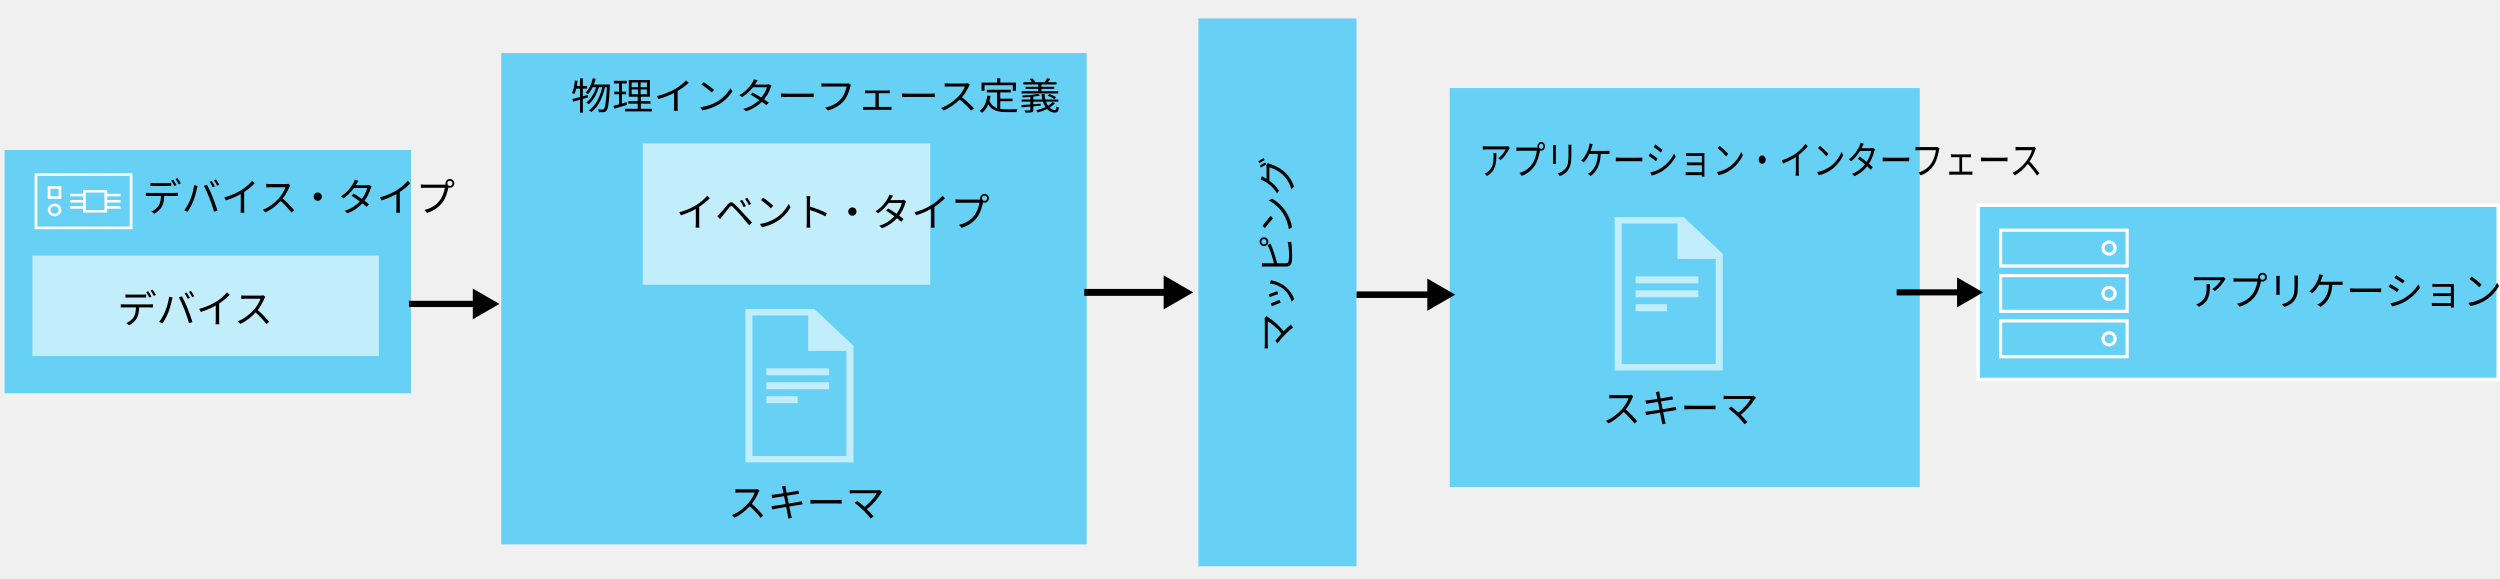
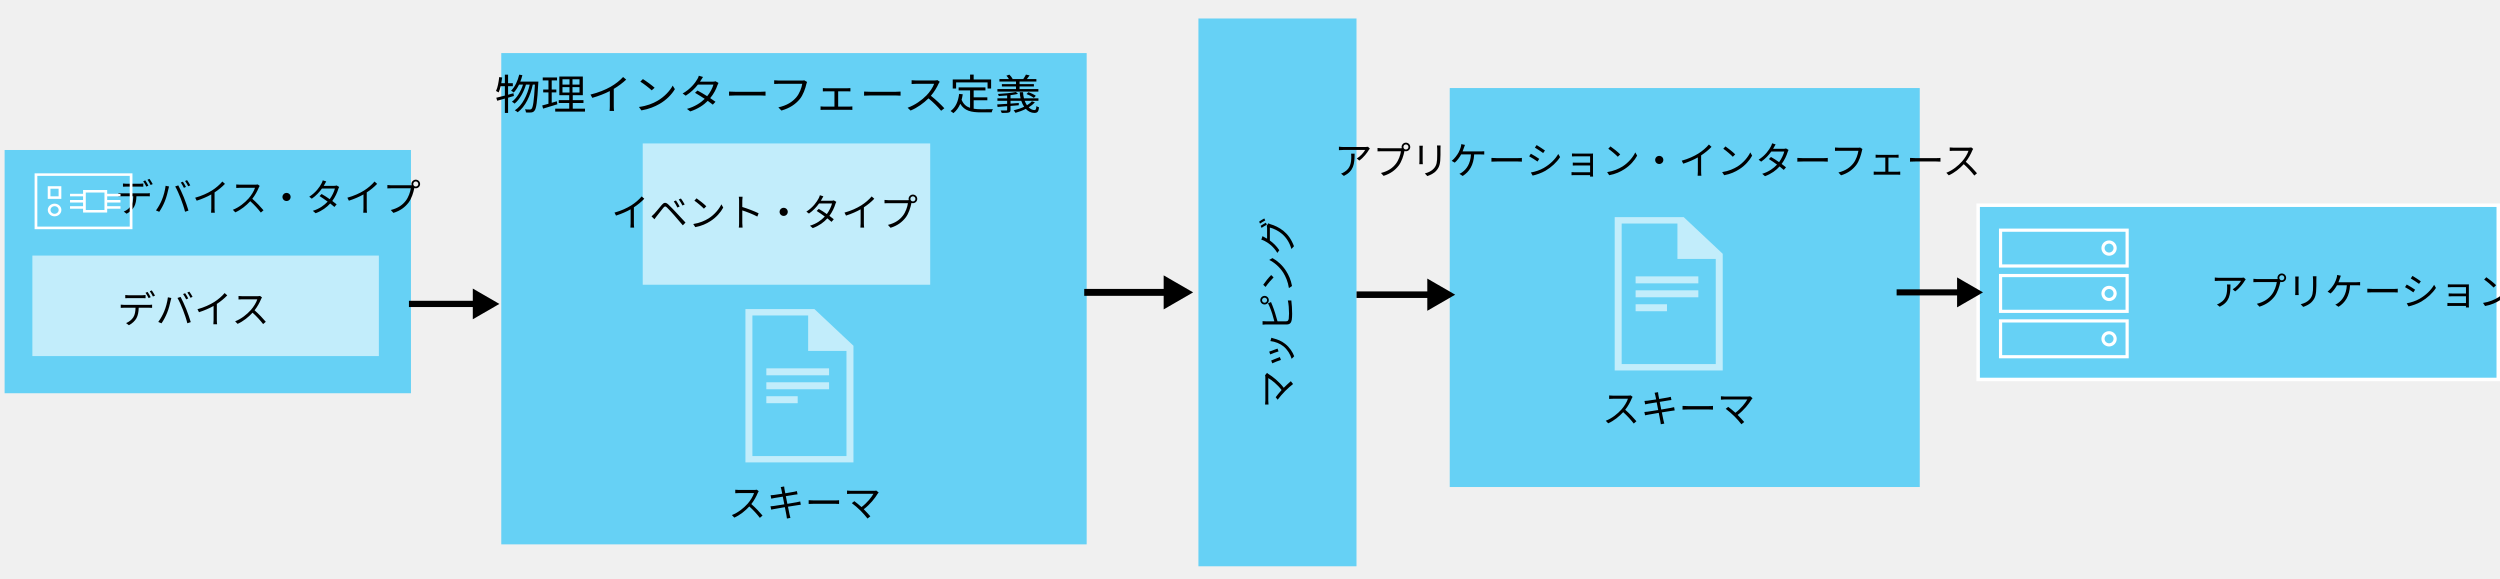
<svg xmlns="http://www.w3.org/2000/svg" id="svg5443" version="1.1" width="717.41" height="166.145" viewBox="0 0 717.41 166.145">
  <defs id="defs5447">
    <marker style="overflow:visible" id="TriangleOutM-3-4-5" refX="0" refY="0" orient="auto">
      <path transform="scale(0.4,0.4)" style="fill-rule:evenodd;stroke:#000000;stroke-width:1pt" d="m 5.77,0 -8.65,5 0,-10 8.65,5 z" id="path21258-13-6-5" />
    </marker>
    <marker style="overflow:visible" id="TriangleOutM-3-4-5-9" refX="0" refY="0" orient="auto">
      <path transform="scale(0.4,0.4)" style="fill-rule:evenodd;stroke:#000000;stroke-width:1pt" d="m 5.77,0 -8.65,5 0,-10 8.65,5 z" id="path21258-13-6-5-0" />
    </marker>
    <marker style="overflow:visible" id="TriangleOutM-3-4-5-9-4" refX="0" refY="0" orient="auto">
      <path transform="scale(0.4,0.4)" style="fill-rule:evenodd;stroke:#000000;stroke-width:1pt" d="m 5.77,0 -8.65,5 0,-10 8.65,5 z" id="path21258-13-6-5-0-6" />
    </marker>
    <marker style="overflow:visible" id="TriangleOutM-3-4-5-9-4-0" refX="0" refY="0" orient="auto">
      <path transform="scale(0.4,0.4)" style="fill-rule:evenodd;stroke:#000000;stroke-width:1pt" d="m 5.77,0 -8.65,5 0,-10 8.65,5 z" id="path21258-13-6-5-0-6-7" />
    </marker>
    <marker style="overflow:visible" id="TriangleOutM-3-4-5-0" refX="0" refY="0" orient="auto">
      <path transform="scale(0.4,0.4)" style="fill-rule:evenodd;stroke:#000000;stroke-width:1pt" d="m 5.77,0 -8.65,5 0,-10 8.65,5 z" id="path21258-13-6-5-5" />
    </marker>
  </defs>
  <rect ry="0" rx="0" y="58.889" x="567.66" height="50" width="149.25" id="rect79371-1-6-6-9-8-7-3-5-1-2-7-5" style="fill:#66d1f5;fill-opacity:1;fill-rule:evenodd;stroke:#ffffff;stroke-width:1;stroke-miterlimit:4;stroke-dasharray:none;stroke-opacity:1" />
-   <text xml:space="preserve" style="font-style:normal;font-variant:normal;font-weight:normal;font-stretch:normal;font-size:11.25px;line-height:125%;font-family:'MS UI Gothic';-inkscape-font-specification:'MS UI Gothic, Normal';text-align:start;letter-spacing:0px;word-spacing:0px;writing-mode:lr-tb;text-anchor:start;fill:#000000;fill-opacity:1;stroke:none" x="628.207" y="87.62" id="text18189-5-9">
-     <tspan x="628.207" y="87.62" id="tspan6913-6">アプリケーション</tspan>
+   <text xml:space="preserve" style="font-style:normal;font-variant:normal;font-weight:normal;font-stretch:normal;font-size:11px;line-height:125%;font-family:Arial;-inkscape-font-specification:Arial;text-align:start;letter-spacing:0px;word-spacing:0px;writing-mode:lr-tb;text-anchor:start;fill:#000000;fill-opacity:1;stroke:none" x="634.207" y="87.62" id="text18189-5-9">
+     <tspan x="634.207" y="87.62" id="tspan6913-6">アプリケーション</tspan>
  </text>
  <g id="g5240-2-8" transform="matrix(0.09339234,0,0,0.09339234,568.8965,60.86142)" style="stroke-width:9.794;stroke-miterlimit:4;stroke-dasharray:none">
    <rect id="rect5222-4-5" height="110" width="388.9" stroke-miterlimit="10" y="55.6" x="55.6" style="fill:none;stroke:#ffffff;stroke-width:9.794;stroke-miterlimit:4;stroke-dasharray:none" />
    <rect id="rect5224-7-2" height="110" width="388.9" stroke-miterlimit="10" y="195" x="55.6" style="fill:none;stroke:#ffffff;stroke-width:9.794;stroke-miterlimit:4;stroke-dasharray:none" />
    <rect id="rect5226-6-7" height="110" width="388.9" stroke-miterlimit="10" y="334.4" x="55.6" style="fill:none;stroke:#ffffff;stroke-width:9.794;stroke-miterlimit:4;stroke-dasharray:none" />
    <circle id="circle5228-0-6" r="18.6" cy="110.6" cx="389" stroke-miterlimit="10" style="fill:none;stroke:#ffffff;stroke-width:9.794;stroke-miterlimit:4;stroke-dasharray:none" />
    <circle id="circle5230-5-6" r="18.6" cy="250" cx="389" stroke-miterlimit="10" style="fill:none;stroke:#ffffff;stroke-width:9.794;stroke-miterlimit:4;stroke-dasharray:none" />
    <circle id="circle5232-6-1" r="18.6" cy="389.4" cx="389" stroke-miterlimit="10" style="fill:none;stroke:#ffffff;stroke-width:9.794;stroke-miterlimit:4;stroke-dasharray:none" />
  </g>
  <rect ry="0" rx="0" y="43.042" x="1.325" height="69.8" width="116.605" id="rect79371-1-6-6-9-8-7-86-3-9" style="fill:#66d1f5;fill-opacity:1;fill-rule:evenodd;stroke:none" />
-   <text y="60.703" x="40.889" font-size="12" id="text56820" style="font-style:normal;font-variant:normal;font-weight:normal;font-stretch:normal;font-size:11.25px;line-height:125%;font-family:'MS UI Gothic';-inkscape-font-specification:'MS UI Gothic, Normal';text-align:start;writing-mode:lr;text-anchor:start;fill:#000000;fill-opacity:1;">デバイス・タイプ</text>
+   <text y="60.703" x="76.889" font-size="12" id="text56820" style="font-style:normal;font-variant:normal;font-weight:normal;font-stretch:normal;font-size:11px;line-height:125%;font-family:Arial;-inkscape-font-specification:Arial;text-align:center;writing-mode:lr-tb;text-anchor:middle;fill:#000000;fill-opacity:1">デバイス・タイプ</text>
  <rect ry="0" rx="0" y="73.34" x="9.289" height="28.839" width="99.431" id="rect79371-1-6-6-9-8-7-86-7" style="fill:#c2edfb;fill-opacity:1;fill-rule:evenodd;stroke:none" />
-   <text y="92.703" x="33.712" font-size="11" id="text56922" style="font-style:normal;font-variant:normal;font-weight:normal;font-stretch:normal;font-size:11.25px;line-height:125%;font-family:'MS UI Gothic';-inkscape-font-specification:'MS UI Gothic, Normal';text-align:start;writing-mode:lr;text-anchor:start;fill:#000000;fill-opacity:1;">デバイス</text>
-   <g id="g5278-5" transform="matrix(0.7799818,0,0,0.7279118,6.420911,41.37782)" style="">
+   <text y="92.703" x="33.712" font-size="11" id="text56922" style="font-style:normal;font-variant:normal;font-weight:normal;font-stretch:normal;font-size:11px;line-height:125%;font-family:Arial;-inkscape-font-specification:Arial;text-align:start;writing-mode:lr-tb;text-anchor:start;fill:#000000;fill-opacity:1">デバイス</text>
+   <g id="g5278-5" transform="matrix(0.7799818,0,0,0.7279118,6.420911,41.37782)">
    <path id="path5280-9" d="M 40,12 35.33,12 9.67,12 5,12 5,33 9.67,33 35.34,33 40,33 40,12 Z m -9.22,8.06 5.32,0 m -5.32,2.44 5.32,0 m -5.32,2.44 5.32,0 m -18.57,-4.88 5.32,0 m -5.32,2.44 5.32,0 m -5.32,2.44 5.32,0 m -0.02,1.5 7.87,0 0,-7.87 -7.87,0 0,7.87 z m -10.98,-2.5 c 1.1,0 2,0.9 2,2 0,1.1 -0.9,2 -2,2 -1.1,0 -2,-0.9 -2,-2 0,-1.11 0.9,-2 2,-2 z m 1.98,-2.88 -4,0 0,-4 4,0 0,4 z" stroke-miterlimit="10" style="fill:none;stroke:#ffffff;stroke-miterlimit:10" />
  </g>
  <rect style="fill:#66d1f5;fill-opacity:1;fill-rule:evenodd;stroke:none" id="rect7198-5" width="157.197" height="45.364" x="-162.501" y="343.903" rx="0" ry="0" transform="matrix(0,-1,1,0,0,0)" />
-   <text xml:space="preserve" style="font-style:normal;font-variant:normal;font-weight:normal;font-stretch:normal;font-size:11.25px;line-height:125%;font-family:'MS UI Gothic';-inkscape-font-specification:'MS UI Gothic, Normal';text-align:start;letter-spacing:0px;word-spacing:0px;writing-mode:lr-tb;text-anchor:start;fill:#000000;fill-opacity:1;stroke:none" x="-101.132" y="370.562" id="text7210-2" transform="matrix(0,-1,1,0,0,0)">
-     <tspan x="-101.132" y="370.562" id="tspan7573-7">マッピング</tspan>
+   <text xml:space="preserve" style="font-style:normal;font-variant:normal;font-weight:normal;font-stretch:normal;font-size:11px;line-height:125%;font-family:Arial;-inkscape-font-specification:Arial;text-align:center;letter-spacing:0px;word-spacing:0px;writing-mode:lr-tb;text-anchor:middle;fill:#000000;fill-opacity:1;stroke:none" x="-85.132" y="370.562" id="text7210-2" transform="matrix(0,-1,1,0,0,0)">
+     <tspan x="-85.132" y="370.562" id="tspan7573-7">マッピング</tspan>
  </text>
  <rect style="fill:#66d1f5;fill-opacity:1;fill-rule:evenodd;stroke:none" id="rect6559" width="167.988" height="140.979" x="143.847" y="15.232" rx="0" ry="0" />
  <rect ry="0" rx="0" y="41.161" x="184.439" height="40.547" width="82.495" id="rect79371-1-6-6-9-8-7-9-9" style="fill:#c2edfb;fill-opacity:1;fill-rule:evenodd;stroke:none" />
-   <text xml:space="preserve" style="font-style:normal;font-variant:normal;font-weight:normal;font-stretch:normal;font-size:11.25px;line-height:125%;font-family:'MS UI Gothic';-inkscape-font-specification:'MS UI Gothic, Normal';text-align:start;letter-spacing:0px;word-spacing:0px;writing-mode:lr-tb;text-anchor:start;fill:#000000;fill-opacity:1;stroke:none" x="155.946" y="33.045" id="text5543" transform="scale(1.050451,0.9519723)">
-     <tspan id="tspan3449" x="155.946" y="33.045">物理インターフェース定義</tspan>
+   <text xml:space="preserve" style="font-style:normal;font-variant:normal;font-weight:normal;font-stretch:normal;font-size:12.548px;line-height:125%;font-family:Arial;-inkscape-font-specification:'Arial, Normal';text-align:center;letter-spacing:0px;word-spacing:0px;writing-mode:lr-tb;text-anchor:middle;fill:#000000;fill-opacity:1;stroke:none" x="214.969" y="33.045" id="text5543" transform="scale(1.050451,0.9519723)">
+     <tspan id="tspan3449" x="214.969" y="33.045">物理インターフェース定義</tspan>
  </text>
-   <text id="text13959-6" y="64.98" x="193.971" style="font-style:normal;font-variant:normal;font-weight:normal;font-stretch:normal;font-size:11.25px;line-height:125%;font-family:'MS UI Gothic';-inkscape-font-specification:'MS UI Gothic, Normal';text-align:start;letter-spacing:0px;word-spacing:0px;writing-mode:lr-tb;text-anchor:start;fill:#000000;fill-opacity:1;stroke:none" xml:space="preserve">
-     <tspan id="tspan13963-4" y="64.98" x="193.971">イベント・タイプ</tspan>
+   <text id="text13959-6" y="64.98" x="223.971" style="font-style:normal;font-variant:normal;font-weight:normal;font-stretch:normal;font-size:11px;line-height:125%;font-family:Arial;-inkscape-font-specification:Arial;text-align:center;letter-spacing:0px;word-spacing:0px;writing-mode:lr-tb;text-anchor:middle;fill:#000000;fill-opacity:1;stroke:none" xml:space="preserve">
+     <tspan id="tspan13963-4" y="64.98" x="223.971">イベント・タイプ</tspan>
  </text>
-   <flowRoot xml:space="preserve" id="flowRoot7760" style="font-style:normal;font-weight:normal;font-size:11.25px;line-height:125%;font-family:'MS UI Gothic';letter-spacing:0px;word-spacing:0px;fill:#000000;fill-opacity:1;stroke:none;stroke-width:1px;stroke-linecap:butt;stroke-linejoin:miter;stroke-opacity:1;-inkscape-font-specification:'MS UI Gothic, Normal';font-stretch:normal;font-variant:normal;text-anchor:start;text-align:start;writing-mode:lr;" transform="translate(-18.51996,-85.99516)">
+   <flowRoot xml:space="preserve" id="flowRoot7760" style="font-style:normal;font-weight:normal;font-size:40px;line-height:125%;font-family:sans-serif;letter-spacing:0px;word-spacing:0px;fill:#000000;fill-opacity:1;stroke:none;stroke-width:1px;stroke-linecap:butt;stroke-linejoin:miter;stroke-opacity:1" transform="translate(-18.51996,-85.99516)">
    <flowRegion id="flowRegion7762">
-       <rect id="rect7764" width="221.195" height="145.698" x="447.027" y="-93.021" style="-inkscape-font-specification:'MS UI Gothic, Normal';font-family:'MS UI Gothic';font-weight:normal;font-style:normal;font-stretch:normal;font-variant:normal;font-size:11.25px;text-anchor:start;text-align:start;writing-mode:lr;line-height:125%;" />
+       <rect id="rect7764" width="221.195" height="145.698" x="447.027" y="-93.021" />
    </flowRegion>
    <flowPara id="flowPara7766" />
  </flowRoot>
-   <text y="148.305" x="208.928" font-size="11" id="text59612-6" style="font-style:normal;font-variant:normal;font-weight:normal;font-stretch:normal;font-size:11.25px;line-height:125%;font-family:'MS UI Gothic';-inkscape-font-specification:'MS UI Gothic, Normal';text-align:start;writing-mode:lr;text-anchor:start;fill:#000000;fill-opacity:1;">スキーマ</text>
+   <text y="148.305" x="208.928" font-size="11" id="text59612-6" style="font-style:normal;font-variant:normal;font-weight:normal;font-stretch:normal;font-size:11px;line-height:125%;font-family:Arial;-inkscape-font-specification:Arial;text-align:start;writing-mode:lr-tb;text-anchor:start;fill:#000000;fill-opacity:1">スキーマ</text>
  <g transform="translate(-217.089,-244.2998)" id="g13549-6" style="fill:#c2edfb;fill-opacity:1">
    <path id="path13551-2" d="m 450.804,333 -3.316,0 -16.488,0 0,44 31,0 0,-30.799 0,-2.68 L 450.804,333 Z m 9.196,42.166 -27,0 0,-40.332 16,0 0,10.166 11,0 0,30.166 z" style="fill:#c2edfb;fill-opacity:1" />
    <rect id="rect13553-4" height="2" width="18" y="350" x="437" style="fill:#c2edfb;fill-opacity:1" />
    <rect id="rect13555-7" height="2" width="18" y="354" x="437" style="fill:#c2edfb;fill-opacity:1" />
    <rect id="rect13557-50" height="2" width="9" y="358" x="437" style="fill:#c2edfb;fill-opacity:1" />
  </g>
-   <flowRoot xml:space="preserve" id="flowRoot7821" style="font-style:normal;font-weight:normal;font-size:11.25px;line-height:125%;font-family:'MS UI Gothic';letter-spacing:0px;word-spacing:0px;fill:#000000;fill-opacity:1;stroke:none;stroke-width:1px;stroke-linecap:butt;stroke-linejoin:miter;stroke-opacity:1;-inkscape-font-specification:'MS UI Gothic, Normal';font-stretch:normal;font-variant:normal;text-anchor:start;text-align:start;writing-mode:lr;" transform="translate(-18.51996,-85.99516)">
+   <flowRoot xml:space="preserve" id="flowRoot7821" style="font-style:normal;font-weight:normal;font-size:40px;line-height:125%;font-family:sans-serif;letter-spacing:0px;word-spacing:0px;fill:#000000;fill-opacity:1;stroke:none;stroke-width:1px;stroke-linecap:butt;stroke-linejoin:miter;stroke-opacity:1" transform="translate(-18.51996,-85.99516)">
    <flowRegion id="flowRegion7823">
-       <rect id="rect7825" width="52.981" height="278.812" x="250.335" y="173.208" style="-inkscape-font-specification:'MS UI Gothic, Normal';font-family:'MS UI Gothic';font-weight:normal;font-style:normal;font-stretch:normal;font-variant:normal;font-size:11.25px;text-anchor:start;text-align:start;writing-mode:lr;line-height:125%;" />
+       <rect id="rect7825" width="52.981" height="278.812" x="250.335" y="173.208" />
    </flowRegion>
    <flowPara id="flowPara7827" />
  </flowRoot>
  <rect style="fill:#66d1f5;fill-opacity:1;fill-rule:evenodd;stroke:none" id="rect6559-2" width="134.875" height="114.489" x="416.024" y="25.267" rx="0" ry="0" />
-   <text y="121.243" x="459.704" font-size="11" id="text59612-3" style="font-style:normal;font-variant:normal;font-weight:normal;font-stretch:normal;font-size:11.25px;line-height:125%;font-family:'MS UI Gothic';-inkscape-font-specification:'MS UI Gothic, Normal';text-align:start;writing-mode:lr;text-anchor:start;fill:#000000;fill-opacity:1;">スキーマ</text>
+   <text y="121.243" x="459.704" font-size="11" id="text59612-3" style="font-style:normal;font-variant:normal;font-weight:normal;font-stretch:normal;font-size:11px;line-height:125%;font-family:Arial;-inkscape-font-specification:Arial;text-align:start;writing-mode:lr-tb;text-anchor:start;fill:#000000;fill-opacity:1">スキーマ</text>
  <g transform="translate(32.36293,-270.6893)" id="g13549-57" style="fill:#c2edfb;fill-opacity:1">
    <path id="path13551-8" d="m 450.804,333 -3.316,0 -16.488,0 0,44 31,0 0,-30.799 0,-2.68 L 450.804,333 Z m 9.196,42.166 -27,0 0,-40.332 16,0 0,10.166 11,0 0,30.166 z" style="fill:#c2edfb;fill-opacity:1" />
    <rect id="rect13553-3" height="2" width="18" y="350" x="437" style="fill:#c2edfb;fill-opacity:1" />
    <rect id="rect13555-2" height="2" width="18" y="354" x="437" style="fill:#c2edfb;fill-opacity:1" />
    <rect id="rect13557-3" height="2" width="9" y="358" x="437" style="fill:#c2edfb;fill-opacity:1" />
  </g>
-   <text xml:space="preserve" style="font-style:normal;font-variant:normal;font-weight:normal;font-stretch:normal;font-size:10.39px;line-height:125%;font-family:'MS UI Gothic';-inkscape-font-specification:'MS UI Gothic, Normal';text-align:start;letter-spacing:0px;word-spacing:0px;writing-mode:lr-tb;text-anchor:start;fill:#000000;fill-opacity:1;stroke:none" x="459.423" y="46.25" id="text5543-1" transform="scale(0.9235838,1.082739)">
-     <tspan x="459.423" y="46.25" id="tspan7758-4">アプリケーション・インターフェース</tspan>
+   <text xml:space="preserve" style="font-style:normal;font-variant:normal;font-weight:normal;font-stretch:normal;font-size:11px;line-height:125%;font-family:Arial;-inkscape-font-specification:Arial;text-align:center;letter-spacing:0px;word-spacing:0px;writing-mode:lr-tb;text-anchor:middle;fill:#000000;fill-opacity:1;stroke:none" x="480.232" y="50.076" id="text5543-1">
+     <tspan x="480.232" y="50.076" id="tspan7758-4">アプリケーション・インターフェース</tspan>
  </text>
-   <flowRoot xml:space="preserve" id="flowRoot7909" style="font-style:normal;font-weight:normal;font-size:11.25px;line-height:125%;font-family:'MS UI Gothic';letter-spacing:0px;word-spacing:0px;fill:#000000;fill-opacity:1;stroke:none;stroke-width:1px;stroke-linecap:butt;stroke-linejoin:miter;stroke-opacity:1;-inkscape-font-specification:'MS UI Gothic, Normal';font-stretch:normal;font-variant:normal;text-anchor:start;text-align:start;writing-mode:lr;" transform="translate(-18.51996,-85.99516)">
+   <flowRoot xml:space="preserve" id="flowRoot7909" style="font-style:normal;font-weight:normal;font-size:40px;line-height:125%;font-family:sans-serif;letter-spacing:0px;word-spacing:0px;fill:#000000;fill-opacity:1;stroke:none;stroke-width:1px;stroke-linecap:butt;stroke-linejoin:miter;stroke-opacity:1" transform="translate(-18.51996,-85.99516)">
    <flowRegion id="flowRegion7911">
-       <rect id="rect7913" width="302.654" height="73.511" x="145.035" y="444.736" style="-inkscape-font-specification:'MS UI Gothic, Normal';font-family:'MS UI Gothic';font-weight:normal;font-style:normal;font-stretch:normal;font-variant:normal;font-size:11.25px;text-anchor:start;text-align:start;writing-mode:lr;line-height:125%;" />
+       <rect id="rect7913" width="302.654" height="73.511" x="145.035" y="444.736" />
    </flowRegion>
    <flowPara id="flowPara7915" />
  </flowRoot>
-   <flowRoot xml:space="preserve" id="flowRoot7917" style="font-style:normal;font-weight:normal;font-size:11.25px;line-height:125%;font-family:'MS UI Gothic';letter-spacing:0px;word-spacing:0px;fill:#000000;fill-opacity:1;stroke:none;stroke-width:1px;stroke-linecap:butt;stroke-linejoin:miter;stroke-opacity:1;-inkscape-font-specification:'MS UI Gothic, Normal';font-stretch:normal;font-variant:normal;text-anchor:start;text-align:start;writing-mode:lr;" transform="translate(-18.51996,-85.99516)">
+   <flowRoot xml:space="preserve" id="flowRoot7917" style="font-style:normal;font-weight:normal;font-size:40px;line-height:125%;font-family:sans-serif;letter-spacing:0px;word-spacing:0px;fill:#000000;fill-opacity:1;stroke:none;stroke-width:1px;stroke-linecap:butt;stroke-linejoin:miter;stroke-opacity:1" transform="translate(-18.51996,-85.99516)">
    <flowRegion id="flowRegion7919">
-       <rect id="rect7921" width="317.223" height="76.16" x="421.861" y="50.69" style="-inkscape-font-specification:'MS UI Gothic, Normal';font-family:'MS UI Gothic';font-weight:normal;font-style:normal;font-stretch:normal;font-variant:normal;font-size:11.25px;text-anchor:start;text-align:start;writing-mode:lr;line-height:125%;" />
+       <rect id="rect7921" width="317.223" height="76.16" x="421.861" y="50.69" />
    </flowRegion>
    <flowPara id="flowPara7923" />
  </flowRoot>
  <path id="path8199-4-90" d="m 117.35,87.213 20.866,0" style="opacity:1;fill:none;stroke:#000000;stroke-width:1.791;stroke-linecap:butt;stroke-linejoin:miter;stroke-miterlimit:4;stroke-dasharray:none;stroke-opacity:1;marker-end:url(#TriangleOutM-3-4-5)" />
  <path id="path8199-4-90-8" d="m 311.133,83.902 25.611,0" style="opacity:1;fill:none;stroke:#000000;stroke-width:1.984;stroke-linecap:butt;stroke-linejoin:miter;stroke-miterlimit:4;stroke-dasharray:none;stroke-opacity:1;marker-end:url(#TriangleOutM-3-4-5-9)" />
  <path id="path8199-4-90-8-7" d="m 389.279,84.564 22.968,0" style="opacity:1;fill:none;stroke:#000000;stroke-width:1.879;stroke-linecap:butt;stroke-linejoin:miter;stroke-miterlimit:4;stroke-dasharray:none;stroke-opacity:1;marker-end:url(#TriangleOutM-3-4-5-9-4)" />
  <path id="path8199-4-90-8-7-6" d="m 544.262,83.902 19.827,0" style="opacity:1;fill:none;stroke:#000000;stroke-width:1.746;stroke-linecap:butt;stroke-linejoin:miter;stroke-miterlimit:4;stroke-dasharray:none;stroke-opacity:1;marker-end:url(#TriangleOutM-3-4-5-9-4-0)" />
</svg>
